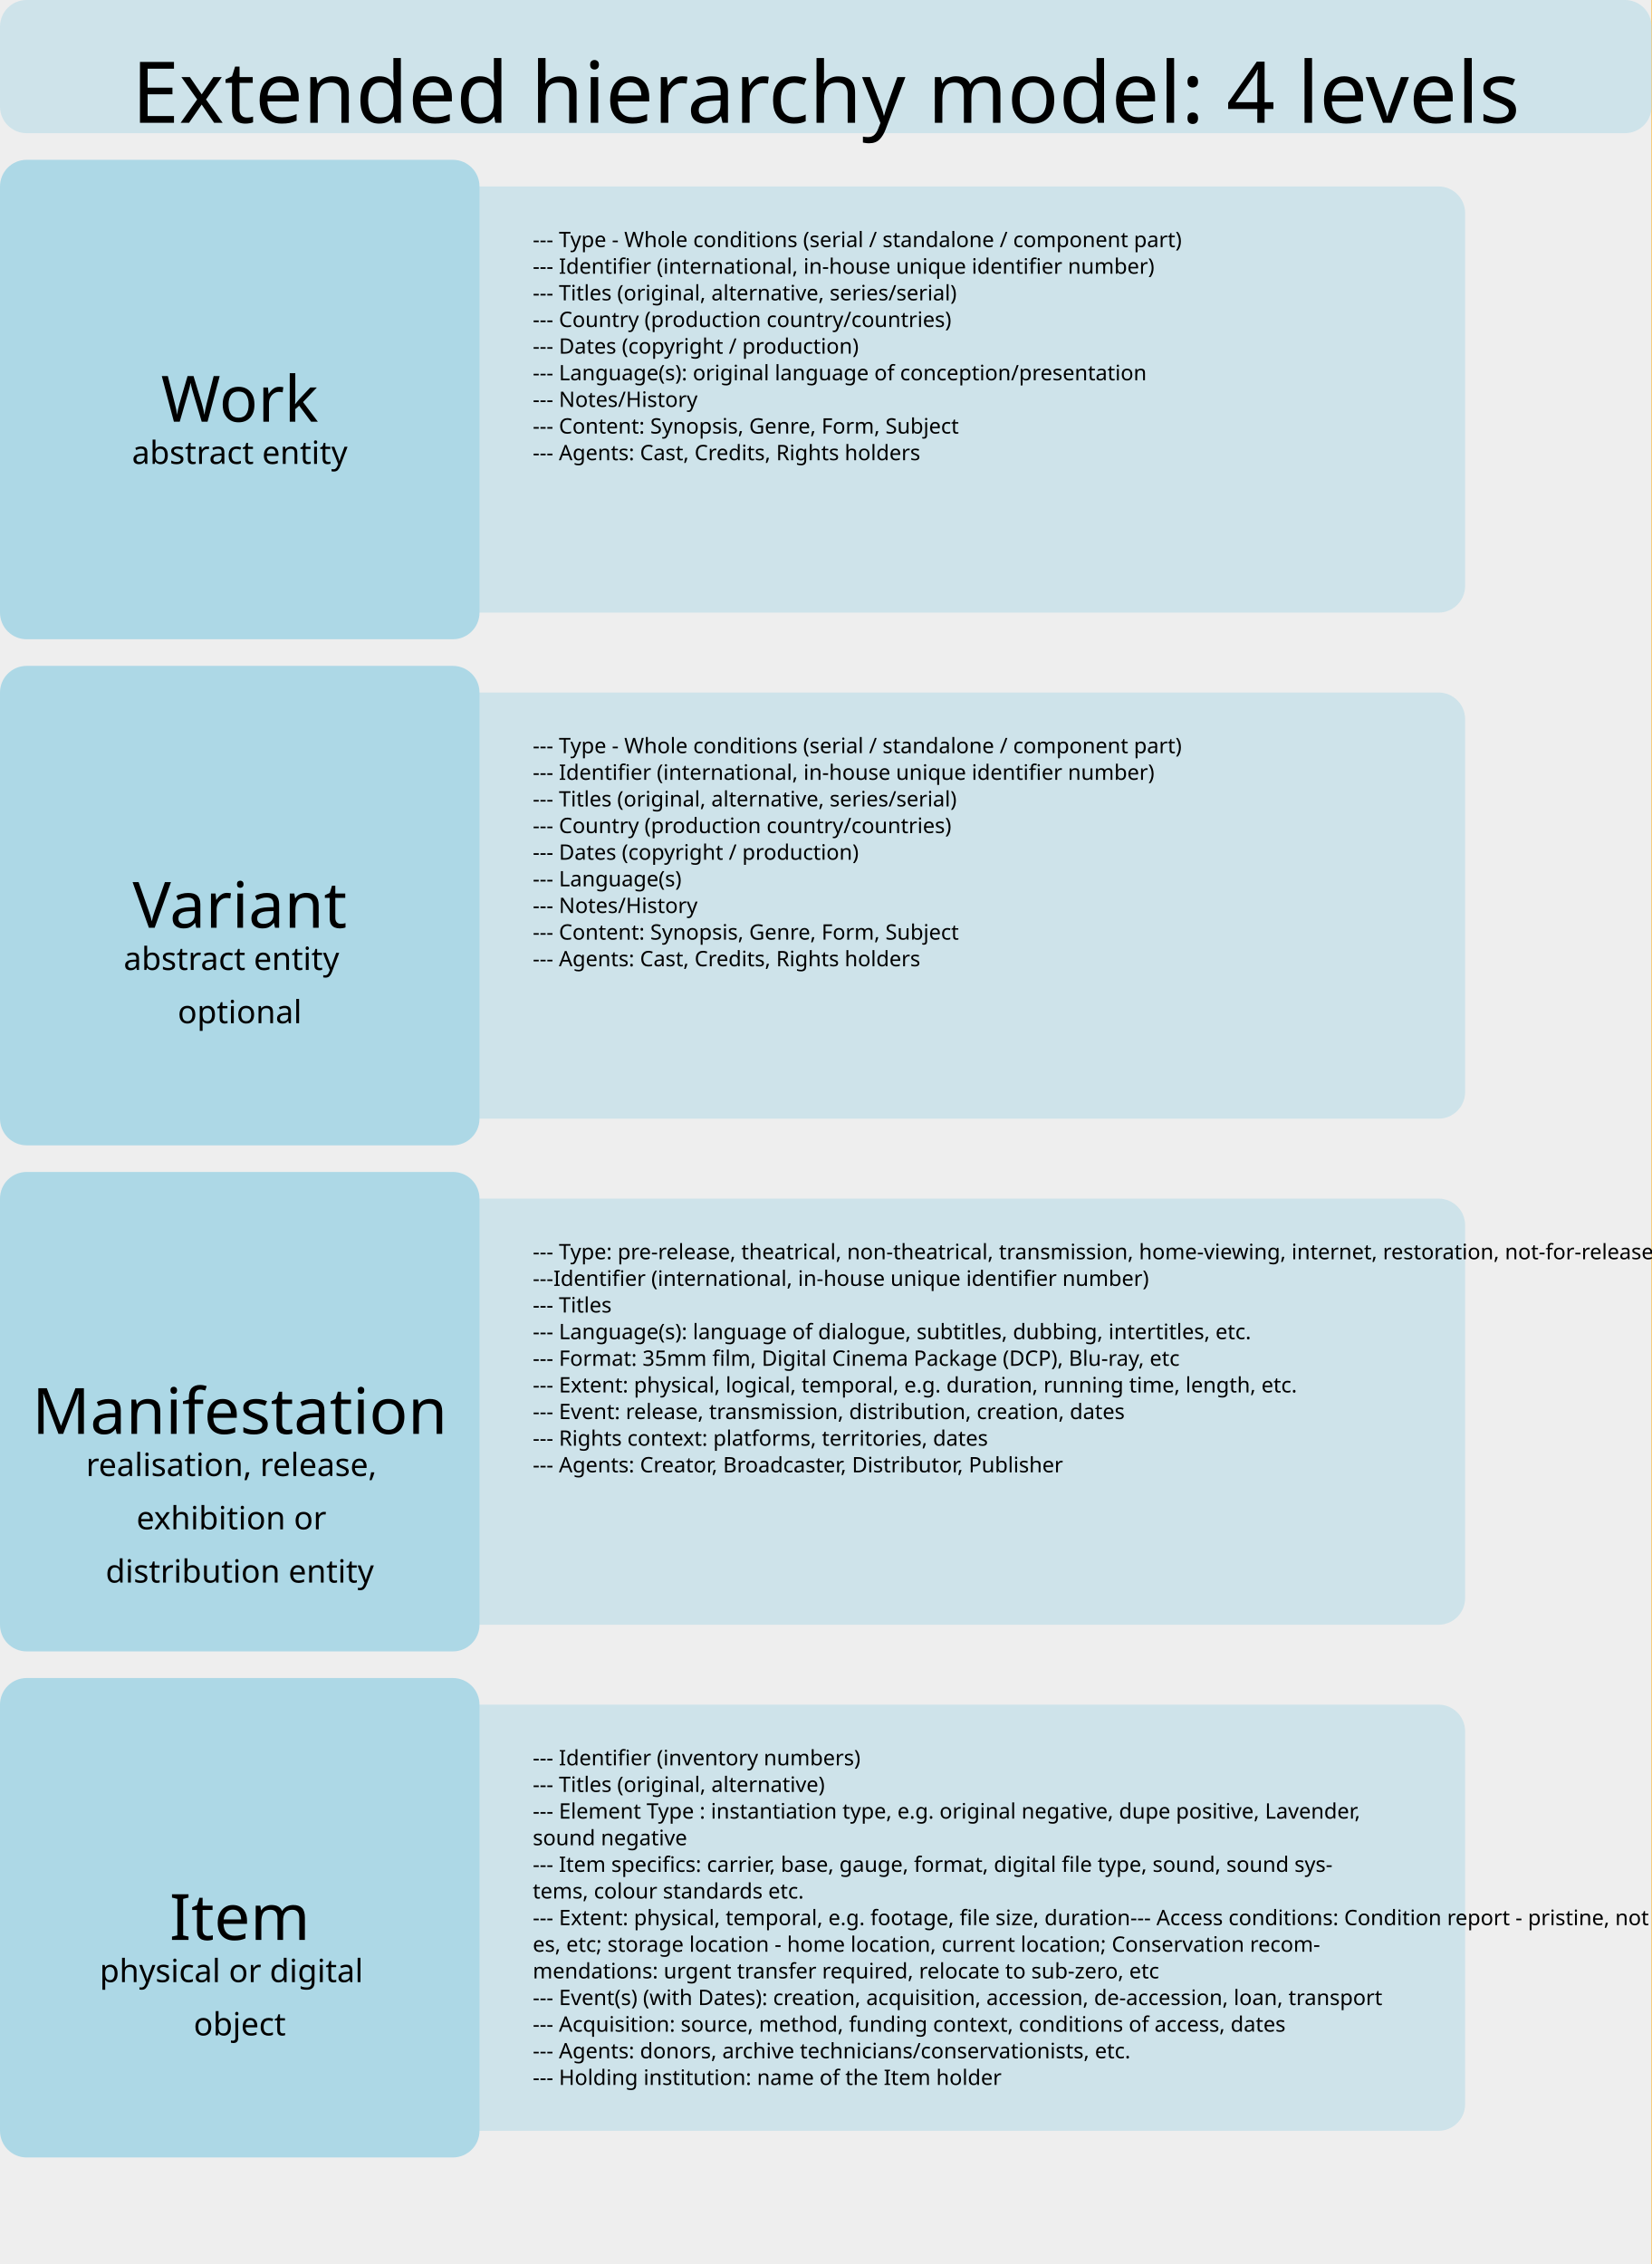
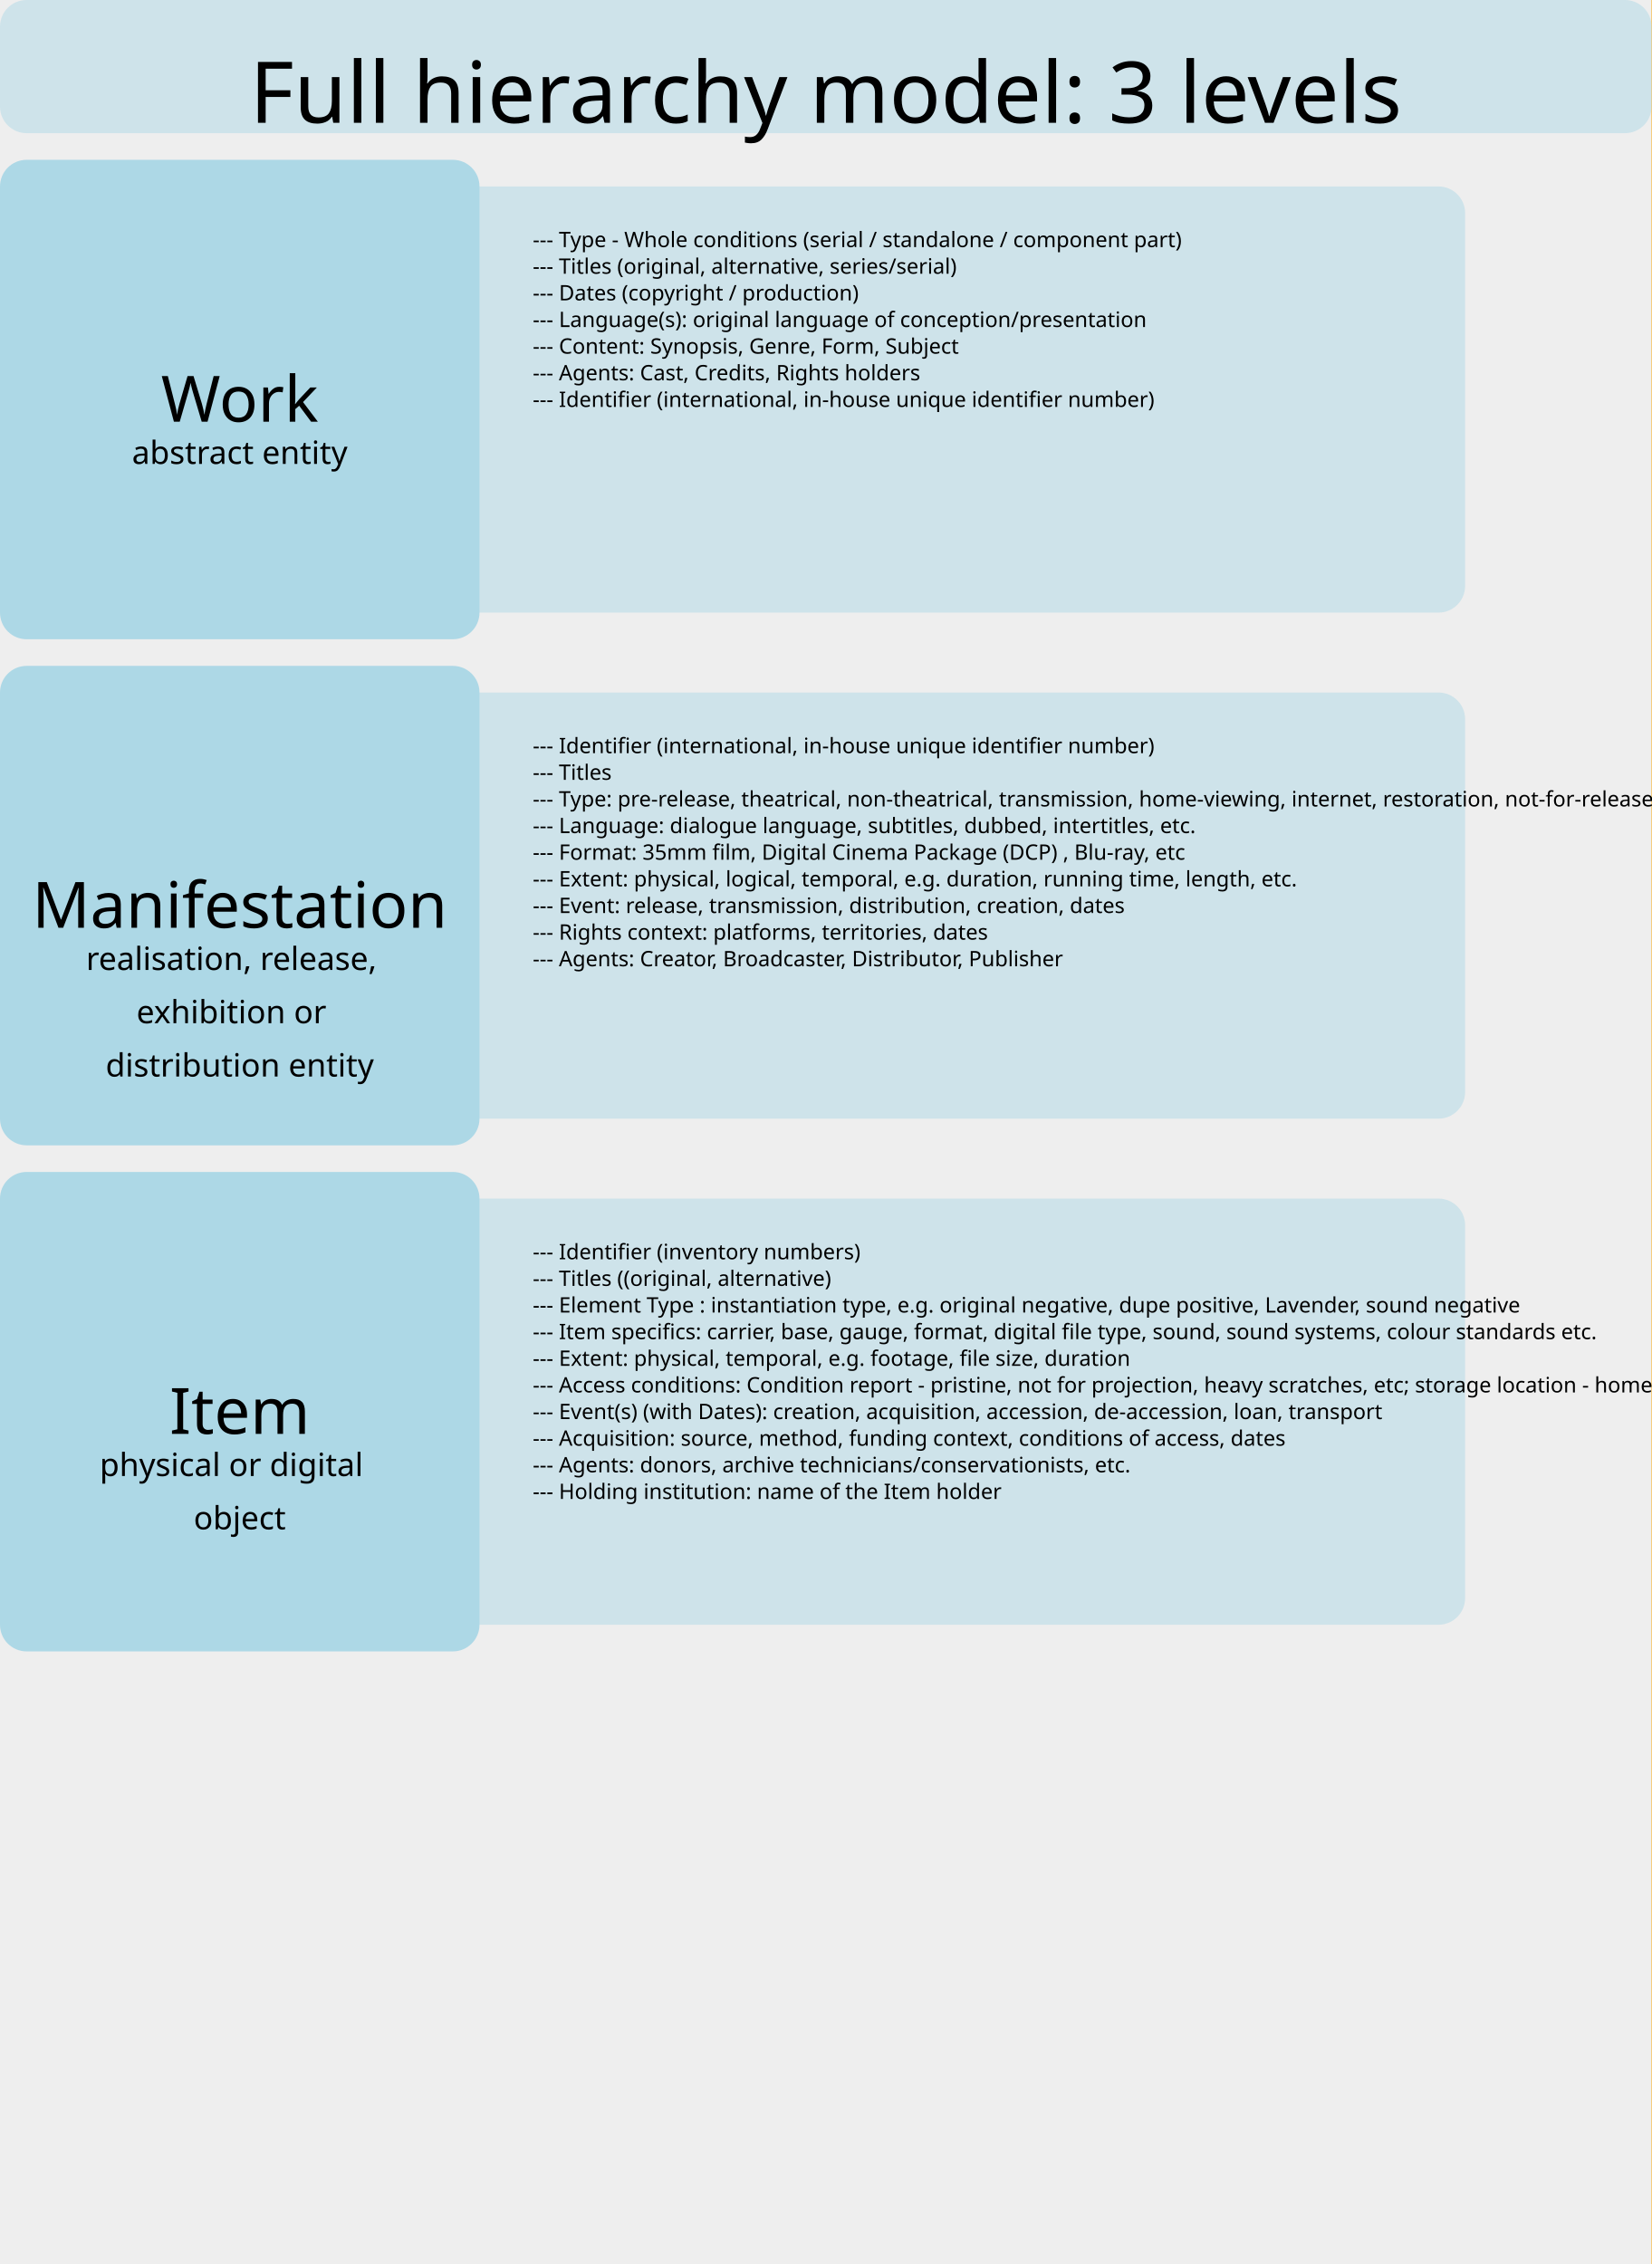
<svg xmlns="http://www.w3.org/2000/svg" width="620" height="850">
  <rect x="0" y="0" width="800" height="1200" style="fill: orange;" />
  <rect x="0" y="0" width="620" height="850" style="fill: rgb(238, 238, 238);" />
  <rect x="0" y="0" rx="10" width="620" height="50" opacity="0.5" style="fill: lightblue;" />
-   <text class="header_text" x="310" y="35" font-family="brownstd" font-size="32px" font-weight="400" text-anchor="middle" dominant-baseline="middle" alignment-baseline="middle" stroke-width="0px" stroke="orange" fill="black">Extended hierarchy model: 4 levels</text>
+   <text class="header_text" x="310" y="35" font-family="brownstd" font-size="32px" font-weight="400" text-anchor="middle" dominant-baseline="middle" alignment-baseline="middle" stroke-width="0px" stroke="orange" fill="black">Full hierarchy model: 3 levels</text>
  <rect x="150" y="70" rx="10" width="400" height="160" opacity="0.5" style="fill: lightblue;" />
  <rect x="0" y="60" rx="10" width="180" height="180" opacity="1" style="fill: lightblue;" />
  <text class="header_text" x="90" y="150" font-family="brownstd" font-size="24px" font-weight="400" text-anchor="middle" dominant-baseline="middle" alignment-baseline="middle" stroke-width="0px" stroke="orange" fill="black">Work<tspan x="90" font-size="12px" dy="20">abstract entity</tspan>
  </text>
  <text class="body_text" x="200" y="80" font-family="brownstd" font-size="0px" font-weight="400" text-anchor="left" opacity="1" dominant-baseline="middle" alignment-baseline="middle" stroke-width="0px" stroke="orange" fill="black">BLAB<tspan x="200" font-size="8px" dy="10">--- Type - Whole conditions (serial / standalone / component part)</tspan>
-     <tspan x="200" font-size="8px" dy="10">--- Identifier (international, in-house unique identifier number)</tspan>
    <tspan x="200" font-size="8px" dy="10">--- Titles (original, alternative, series/serial)</tspan>
-     <tspan x="200" font-size="8px" dy="10">--- Country (production country/countries)</tspan>
    <tspan x="200" font-size="8px" dy="10">--- Dates (copyright / production)</tspan>
    <tspan x="200" font-size="8px" dy="10">--- Language(s): original language of conception/presentation</tspan>
-     <tspan x="200" font-size="8px" dy="10">--- Notes/History</tspan>
    <tspan x="200" font-size="8px" dy="10">--- Content: Synopsis, Genre, Form, Subject</tspan>
    <tspan x="200" font-size="8px" dy="10">--- Agents: Cast, Credits, Rights holders</tspan>
+     <tspan x="200" font-size="8px" dy="10">--- Identifier (international, in-house unique identifier number)</tspan>
  </text>
  <rect x="150" y="260" rx="10" width="400" height="160" opacity="0.5" style="fill: lightblue;" />
  <rect x="0" y="250" rx="10" width="180" height="180" opacity="1" style="fill: lightblue;" />
-   <text class="header_text" x="90" y="340" font-family="brownstd" font-size="24px" font-weight="400" text-anchor="middle" dominant-baseline="middle" alignment-baseline="middle" stroke-width="0px" stroke="orange" fill="black">Variant<tspan x="90" font-size="12px" dy="20">abstract entity</tspan>
-     <tspan x="90" font-size="12px" dy="20">optional</tspan>
-   </text>
-   <text class="body_text" x="200" y="270" font-family="brownstd" font-size="0px" font-weight="400" text-anchor="left" opacity="1" dominant-baseline="middle" alignment-baseline="middle" stroke-width="0px" stroke="orange" fill="black">BLAB<tspan x="200" font-size="8px" dy="10">--- Type - Whole conditions (serial / standalone / component part)</tspan>
-     <tspan x="200" font-size="8px" dy="10">--- Identifier (international, in-house unique identifier number)</tspan>
-     <tspan x="200" font-size="8px" dy="10">--- Titles (original, alternative, series/serial)</tspan>
-     <tspan x="200" font-size="8px" dy="10">--- Country (production country/countries)</tspan>
-     <tspan x="200" font-size="8px" dy="10">--- Dates (copyright / production)</tspan>
-     <tspan x="200" font-size="8px" dy="10">--- Language(s)</tspan>
-     <tspan x="200" font-size="8px" dy="10">--- Notes/History</tspan>
-     <tspan x="200" font-size="8px" dy="10">--- Content: Synopsis, Genre, Form, Subject</tspan>
-     <tspan x="200" font-size="8px" dy="10">--- Agents: Cast, Credits, Rights holders</tspan>
-   </text>
-   <rect x="150" y="450" rx="10" width="400" height="160" opacity="0.5" style="fill: lightblue;" />
-   <rect x="0" y="440" rx="10" width="180" height="180" opacity="1" style="fill: lightblue;" />
-   <text class="header_text" x="90" y="530" font-family="brownstd" font-size="24px" font-weight="400" text-anchor="middle" dominant-baseline="middle" alignment-baseline="middle" stroke-width="0px" stroke="orange" fill="black">Manifestation<tspan x="90" font-size="12px" dy="20">realisation, release,</tspan>
+   <text class="header_text" x="90" y="340" font-family="brownstd" font-size="24px" font-weight="400" text-anchor="middle" dominant-baseline="middle" alignment-baseline="middle" stroke-width="0px" stroke="orange" fill="black">Manifestation<tspan x="90" font-size="12px" dy="20">realisation, release,</tspan>
    <tspan x="90" font-size="12px" dy="20">exhibition or</tspan>
    <tspan x="90" font-size="12px" dy="20">distribution entity</tspan>
  </text>
-   <text class="body_text" x="200" y="460" font-family="brownstd" font-size="0px" font-weight="400" text-anchor="left" opacity="1" dominant-baseline="middle" alignment-baseline="middle" stroke-width="0px" stroke="orange" fill="black">BLAB<tspan x="200" font-size="8px" dy="10">--- Type: pre-release, theatrical, non-theatrical, transmission, home-viewing, internet, restoration, not-for-release, etc</tspan>
-     <tspan x="200" font-size="8px" dy="10">---Identifier (international, in-house unique identifier number)</tspan>
+   <text class="body_text" x="200" y="270" font-family="brownstd" font-size="0px" font-weight="400" text-anchor="left" opacity="1" dominant-baseline="middle" alignment-baseline="middle" stroke-width="0px" stroke="orange" fill="black">BLAB<tspan x="200" font-size="8px" dy="10">--- Identifier (international, in-house unique identifier number)</tspan>
    <tspan x="200" font-size="8px" dy="10">--- Titles</tspan>
-     <tspan x="200" font-size="8px" dy="10">--- Language(s): language of dialogue, subtitles, dubbing, intertitles, etc.</tspan>
-     <tspan x="200" font-size="8px" dy="10">--- Format: 35mm film, Digital Cinema Package (DCP), Blu-ray, etc</tspan>
+     <tspan x="200" font-size="8px" dy="10">--- Type: pre-release, theatrical, non-theatrical, transmission, home-viewing, internet, restoration, not-for-release, etc</tspan>
+     <tspan x="200" font-size="8px" dy="10">--- Language: dialogue language, subtitles, dubbed, intertitles, etc.</tspan>
+     <tspan x="200" font-size="8px" dy="10">--- Format: 35mm film, Digital Cinema Package (DCP) , Blu-ray, etc</tspan>
    <tspan x="200" font-size="8px" dy="10">--- Extent: physical, logical, temporal, e.g. duration, running time, length, etc.</tspan>
    <tspan x="200" font-size="8px" dy="10">--- Event: release, transmission, distribution, creation, dates</tspan>
    <tspan x="200" font-size="8px" dy="10">--- Rights context: platforms, territories, dates</tspan>
    <tspan x="200" font-size="8px" dy="10">--- Agents: Creator, Broadcaster, Distributor, Publisher</tspan>
  </text>
-   <rect x="150" y="640" rx="10" width="400" height="160" opacity="0.5" style="fill: lightblue;" />
-   <rect x="0" y="630" rx="10" width="180" height="180" opacity="1" style="fill: lightblue;" />
-   <text class="header_text" x="90" y="720" font-family="brownstd" font-size="24px" font-weight="400" text-anchor="middle" dominant-baseline="middle" alignment-baseline="middle" stroke-width="0px" stroke="orange" fill="black">Item<tspan x="90" font-size="12px" dy="20">physical or digital</tspan>
+   <rect x="150" y="450" rx="10" width="400" height="160" opacity="0.5" style="fill: lightblue;" />
+   <rect x="0" y="440" rx="10" width="180" height="180" opacity="1" style="fill: lightblue;" />
+   <text class="header_text" x="90" y="530" font-family="brownstd" font-size="24px" font-weight="400" text-anchor="middle" dominant-baseline="middle" alignment-baseline="middle" stroke-width="0px" stroke="orange" fill="black">Item<tspan x="90" font-size="12px" dy="20">physical or digital</tspan>
    <tspan x="90" font-size="12px" dy="20">object</tspan>
  </text>
-   <text class="body_text" x="200" y="650" font-family="brownstd" font-size="0px" font-weight="400" text-anchor="left" opacity="1" dominant-baseline="middle" alignment-baseline="middle" stroke-width="0px" stroke="orange" fill="black">BLAB<tspan x="200" font-size="8px" dy="10">--- Identifier (inventory numbers)</tspan>
-     <tspan x="200" font-size="8px" dy="10">--- Titles (original, alternative)</tspan>
-     <tspan x="200" font-size="8px" dy="10">--- Element Type : instantiation type, e.g. original negative, dupe positive, Lavender,</tspan>
-     <tspan x="200" font-size="8px" dy="10">sound negative</tspan>
-     <tspan x="200" font-size="8px" dy="10">--- Item specifics: carrier, base, gauge, format, digital file type, sound, sound sys-</tspan>
-     <tspan x="200" font-size="8px" dy="10">tems, colour standards etc.</tspan>
-     <tspan x="200" font-size="8px" dy="10">--- Extent: physical, temporal, e.g. footage, file size, duration--- Access conditions: Condition report - pristine, not for projection, heavy scratch-</tspan>
-     <tspan x="200" font-size="8px" dy="10">es, etc; storage location - home location, current location; Conservation recom-</tspan>
-     <tspan x="200" font-size="8px" dy="10">mendations: urgent transfer required, relocate to sub-zero, etc</tspan>
+   <text class="body_text" x="200" y="460" font-family="brownstd" font-size="0px" font-weight="400" text-anchor="left" opacity="1" dominant-baseline="middle" alignment-baseline="middle" stroke-width="0px" stroke="orange" fill="black">BLAB<tspan x="200" font-size="8px" dy="10">--- Identifier (inventory numbers)</tspan>
+     <tspan x="200" font-size="8px" dy="10">--- Titles ((original, alternative)</tspan>
+     <tspan x="200" font-size="8px" dy="10">--- Element Type : instantiation type, e.g. original negative, dupe positive, Lavender, sound negative</tspan>
+     <tspan x="200" font-size="8px" dy="10">--- Item specifics: carrier, base, gauge, format, digital file type, sound, sound systems, colour standards etc.</tspan>
+     <tspan x="200" font-size="8px" dy="10">--- Extent: physical, temporal, e.g. footage, file size, duration</tspan>
+     <tspan x="200" font-size="8px" dy="10">--- Access conditions: Condition report - pristine, not for projection, heavy scratches, etc; storage location - home location, current location; Conservation recommendations: urgent transfer required, relocate to sub-zero, etc</tspan>
    <tspan x="200" font-size="8px" dy="10">--- Event(s) (with Dates): creation, acquisition, accession, de-accession, loan, transport</tspan>
    <tspan x="200" font-size="8px" dy="10">--- Acquisition: source, method, funding context, conditions of access, dates</tspan>
    <tspan x="200" font-size="8px" dy="10">--- Agents: donors, archive technicians/conservationists, etc.</tspan>
    <tspan x="200" font-size="8px" dy="10">--- Holding institution: name of the Item holder</tspan>
  </text>
</svg>
